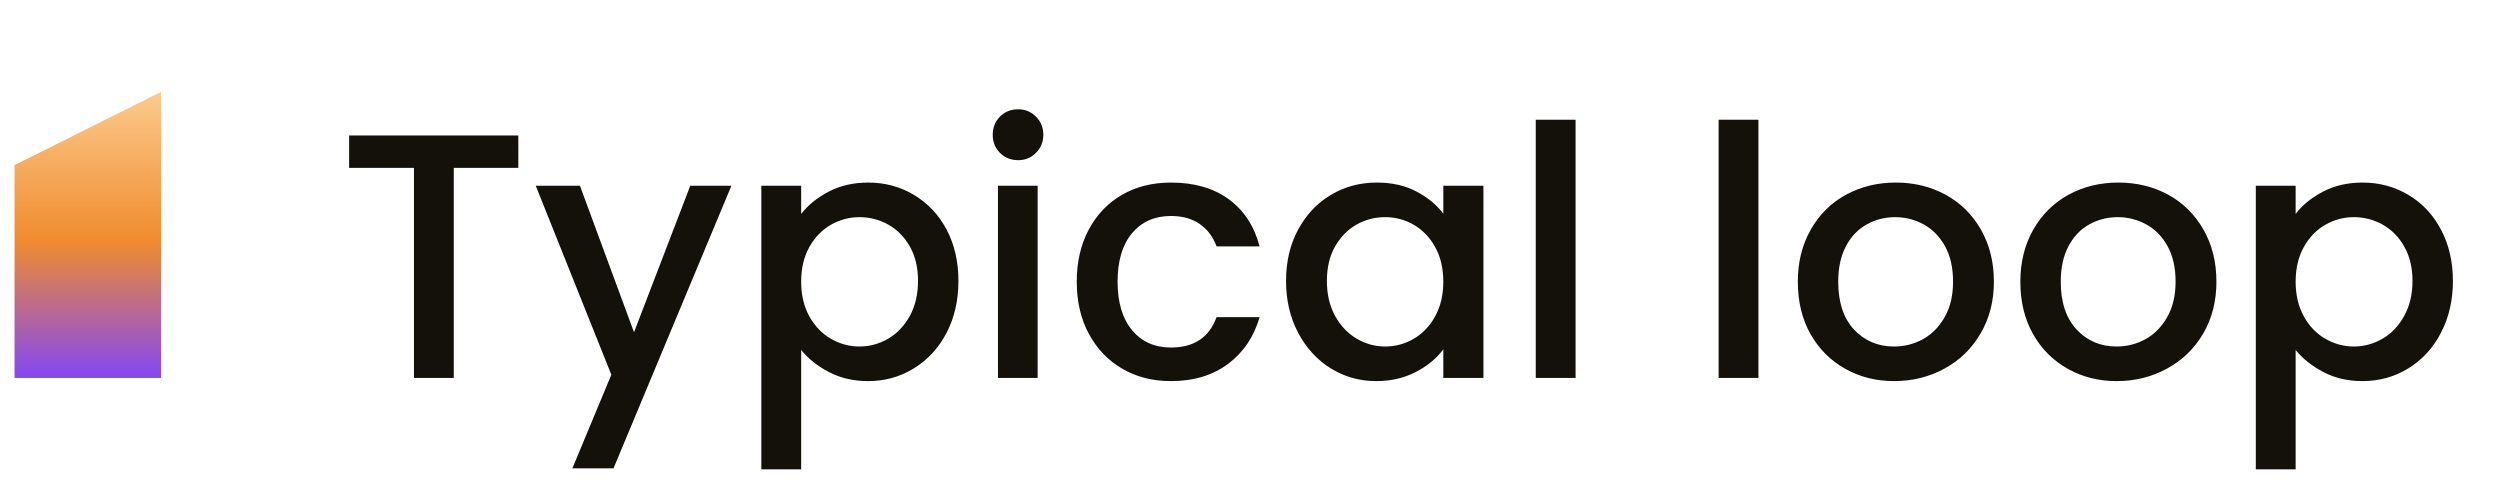
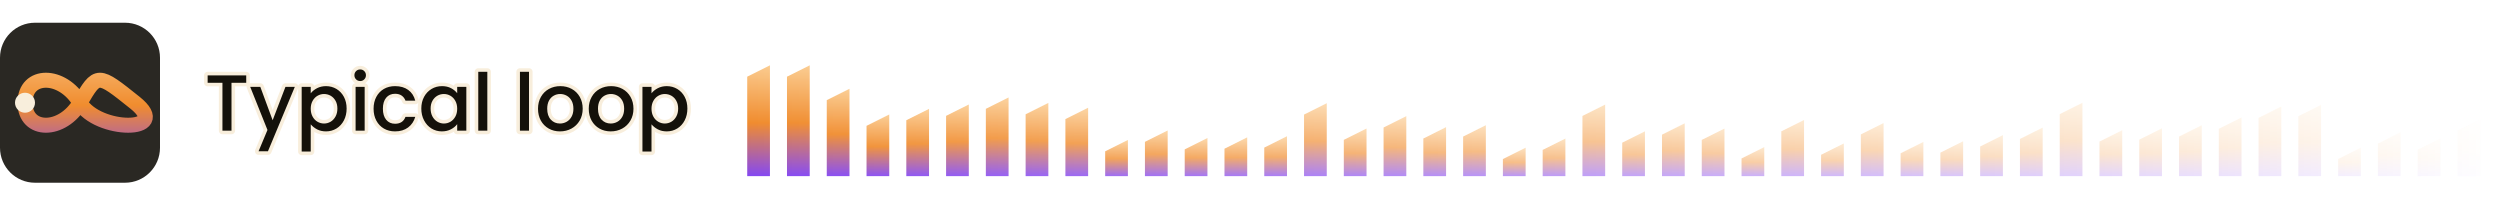
- <svg xmlns="http://www.w3.org/2000/svg" width="172" height="34" viewBox="0 0 172 34" role="img" aria-label="Typical loop">
+ <svg xmlns="http://www.w3.org/2000/svg" width="880" height="72" viewBox="0 0 880 72" role="img" aria-label="Typical loop">
  <defs>
-     <linearGradient id="g" x1="0" y1="0" x2="0" y2="1">
+     <linearGradient id="g" gradientUnits="userSpaceOnUse" x1="0" y1="0" x2="0" y2="72">
+       <stop offset="0" stop-color="#FBCB8E" />
+       <stop offset=".55" stop-color="#F08C2E" />
+       <stop offset="1" stop-color="#8447F2" />
+     </linearGradient>
+     <linearGradient id="gb" x1="0" y1="0" x2="0" y2="1">
+       <stop offset="0" stop-color="#FBCB8E" />
+       <stop offset=".52" stop-color="#F08C2E" />
+       <stop offset="1" stop-color="#8447F2" />
+     </linearGradient>
+     <linearGradient id="ig" gradientUnits="userSpaceOnUse" x1="0" y1="6" x2="0" y2="58">
      <stop offset="0" stop-color="#FBCB8E" />
      <stop offset=".52" stop-color="#F08C2E" />
      <stop offset="1" stop-color="#8447F2" />
    </linearGradient>
  </defs>
-   <style>.t{fill:#14110A}.b{fill:url(#g)}@media (prefers-color-scheme:dark){.t{fill:#F8EEDC}}</style>
-   <path class="b" d="M1 11.36L11.08 6.32V26H1Z" />
-   <path class="t" d="M24.02 9.32L35.66 9.32L35.66 11.55L31.22 11.55L31.22 26L28.48 26L28.48 11.55L24.02 11.55L24.02 9.32ZM47.49 12.78L50.32 12.78L42.21 32.22L39.38 32.22L42.06 25.78L36.86 12.78L39.90 12.78L43.62 22.86L47.49 12.78ZM55.12 14.72Q55.82 13.81 57.02 13.18Q58.22 12.56 59.73 12.56L59.73 12.56Q61.46 12.56 62.88 13.41Q64.31 14.26 65.13 15.80Q65.94 17.34 65.94 19.33L65.94 19.33Q65.94 21.32 65.13 22.89Q64.31 24.46 62.88 25.34Q61.46 26.22 59.73 26.22L59.73 26.22Q58.22 26.22 57.04 25.60Q55.86 24.99 55.12 24.08L55.12 24.08L55.12 32.29L52.38 32.29L52.38 12.78L55.12 12.78L55.12 14.72ZM63.16 19.33Q63.16 17.96 62.60 16.96Q62.03 15.97 61.11 15.45Q60.18 14.94 59.13 14.94L59.13 14.94Q58.10 14.94 57.17 15.46Q56.25 15.99 55.68 17Q55.12 18.01 55.12 19.38L55.12 19.38Q55.12 20.74 55.68 21.76Q56.25 22.78 57.17 23.31Q58.10 23.84 59.13 23.84L59.13 23.84Q60.18 23.84 61.11 23.30Q62.03 22.76 62.60 21.73Q63.16 20.70 63.16 19.33L63.16 19.33ZM70.05 11.02Q69.30 11.02 68.80 10.52Q68.30 10.02 68.30 9.27L68.30 9.27Q68.30 8.53 68.80 8.02Q69.30 7.52 70.05 7.52L70.05 7.52Q70.77 7.52 71.27 8.02Q71.78 8.53 71.78 9.27L71.78 9.27Q71.78 10.02 71.27 10.52Q70.77 11.02 70.05 11.02L70.05 11.02ZM68.66 12.78L71.39 12.78L71.39 26L68.66 26L68.66 12.78ZM74.08 19.38Q74.08 17.34 74.91 15.79Q75.74 14.24 77.20 13.40Q78.66 12.56 80.56 12.56L80.56 12.56Q82.96 12.56 84.53 13.70Q86.10 14.84 86.66 16.95L86.66 16.95L83.70 16.95Q83.34 15.97 82.55 15.42Q81.76 14.86 80.56 14.86L80.56 14.86Q78.88 14.86 77.88 16.05Q76.89 17.24 76.89 19.38L76.89 19.38Q76.89 21.51 77.88 22.71Q78.88 23.91 80.56 23.91L80.56 23.91Q82.94 23.91 83.70 21.82L83.70 21.82L86.66 21.82Q86.08 23.84 84.50 25.03Q82.91 26.22 80.56 26.22L80.56 26.22Q78.66 26.22 77.20 25.36Q75.74 24.51 74.91 22.96Q74.08 21.42 74.08 19.38L74.08 19.38ZM88.48 19.33Q88.48 17.34 89.31 15.80Q90.14 14.26 91.56 13.41Q92.99 12.56 94.72 12.56L94.72 12.56Q96.28 12.56 97.44 13.17Q98.61 13.78 99.30 14.70L99.30 14.70L99.30 12.78L102.06 12.78L102.06 26L99.30 26L99.30 24.03Q98.61 24.97 97.41 25.59Q96.21 26.22 94.67 26.22L94.67 26.22Q92.97 26.22 91.55 25.34Q90.14 24.46 89.31 22.89Q88.48 21.32 88.48 19.33L88.48 19.33ZM99.30 19.38Q99.30 18.01 98.74 17Q98.18 15.99 97.26 15.46Q96.35 14.94 95.30 14.94L95.30 14.94Q94.24 14.94 93.33 15.45Q92.42 15.97 91.85 16.96Q91.29 17.96 91.29 19.33L91.29 19.33Q91.29 20.70 91.85 21.73Q92.42 22.76 93.34 23.30Q94.26 23.84 95.30 23.84L95.30 23.84Q96.35 23.84 97.26 23.31Q98.18 22.78 98.74 21.76Q99.30 20.74 99.30 19.38L99.30 19.38ZM105.66 8.24L108.40 8.24L108.40 26L105.66 26L105.66 8.24ZM118.24 8.24L120.98 8.24L120.98 26L118.24 26L118.24 8.24ZM130.31 26.22Q128.44 26.22 126.93 25.36Q125.42 24.51 124.55 22.96Q123.69 21.42 123.69 19.38L123.69 19.38Q123.69 17.36 124.58 15.80Q125.46 14.24 127.00 13.40Q128.54 12.56 130.43 12.56L130.43 12.56Q132.33 12.56 133.86 13.40Q135.40 14.24 136.29 15.80Q137.18 17.36 137.18 19.38L137.18 19.38Q137.18 21.39 136.26 22.95Q135.35 24.51 133.78 25.36Q132.21 26.22 130.31 26.22L130.31 26.22ZM130.31 23.84Q131.37 23.84 132.29 23.34Q133.22 22.83 133.79 21.82Q134.37 20.82 134.37 19.38L134.37 19.38Q134.37 17.94 133.82 16.94Q133.26 15.94 132.35 15.44Q131.44 14.94 130.38 14.94L130.38 14.94Q129.33 14.94 128.43 15.44Q127.53 15.94 127.00 16.94Q126.47 17.94 126.47 19.38L126.47 19.38Q126.47 21.51 127.56 22.68Q128.66 23.84 130.31 23.84L130.31 23.84ZM145.62 26.22Q143.75 26.22 142.24 25.36Q140.73 24.51 139.86 22.96Q139.00 21.42 139.00 19.38L139.00 19.38Q139.00 17.36 139.89 15.80Q140.78 14.24 142.31 13.40Q143.85 12.56 145.74 12.56L145.74 12.56Q147.64 12.56 149.18 13.40Q150.71 14.24 151.60 15.80Q152.49 17.36 152.49 19.38L152.49 19.38Q152.49 21.39 151.58 22.95Q150.66 24.51 149.09 25.36Q147.52 26.22 145.62 26.22L145.62 26.22ZM145.62 23.84Q146.68 23.84 147.60 23.34Q148.53 22.83 149.10 21.82Q149.68 20.82 149.68 19.38L149.68 19.38Q149.68 17.94 149.13 16.94Q148.58 15.94 147.66 15.44Q146.75 14.94 145.70 14.94L145.70 14.94Q144.64 14.94 143.74 15.44Q142.84 15.94 142.31 16.94Q141.78 17.94 141.78 19.38L141.78 19.38Q141.78 21.51 142.88 22.68Q143.97 23.84 145.62 23.84L145.62 23.84ZM157.94 14.72Q158.63 13.81 159.83 13.18Q161.03 12.56 162.54 12.56L162.54 12.56Q164.27 12.56 165.70 13.41Q167.13 14.26 167.94 15.80Q168.76 17.34 168.76 19.33L168.76 19.33Q168.76 21.32 167.94 22.89Q167.13 24.46 165.70 25.34Q164.27 26.22 162.54 26.22L162.54 26.22Q161.03 26.22 159.86 25.60Q158.68 24.99 157.94 24.08L157.94 24.08L157.94 32.29L155.20 32.29L155.20 12.78L157.94 12.78L157.94 14.72ZM165.98 19.33Q165.98 17.96 165.41 16.96Q164.85 15.97 163.92 15.45Q163.00 14.94 161.94 14.94L161.94 14.94Q160.91 14.94 159.99 15.46Q159.06 15.99 158.50 17Q157.94 18.01 157.94 19.38L157.94 19.38Q157.94 20.74 158.50 21.76Q159.06 22.78 159.99 23.31Q160.91 23.84 161.94 23.84L161.94 23.84Q163.00 23.84 163.92 23.30Q164.85 22.76 165.41 21.73Q165.98 20.70 165.98 19.33L165.98 19.33Z" />
+   <style>.t{fill:#14110A;stroke:#F8EEDC;paint-order:stroke;stroke-linejoin:round}@media (prefers-color-scheme:dark){.t{fill:#F8EEDC;stroke:#14110A}}</style>
+   <linearGradient id="fade" gradientUnits="userSpaceOnUse" x1="263.02" x2="880">
+     <stop offset="0" stop-color="#fff" />
+     <stop offset="1" stop-color="#fff" stop-opacity="0" />
+   </linearGradient>
+   <mask id="m">
+     <rect width="880" height="72" fill="url(#fade)" />
+   </mask>
+   <g transform="translate(0 8) scale(0.88)">
+     <rect width="64" height="64" rx="14" fill="#2A2823" />
+     <path d="M32 32C25 20 10 20 10 32S25 44 32 32 39 20 54 32 39 44 32 32" fill="none" stroke="url(#ig)" stroke-width="6" stroke-linecap="round" stroke-linejoin="round" />
+     <circle cx="10" cy="32" r="4" fill="#F8EEDC" />
+   </g>
+   <path class="t" stroke-width="2.52" d="M73.09 26.54L86.67 26.54L86.67 29.14L81.49 29.14L81.49 46L78.30 46L78.30 29.14L73.09 29.14L73.09 26.54ZM100.48 30.57L103.78 30.57L94.32 53.25L91.01 53.25L94.15 45.75L88.07 30.57L91.63 30.57L95.97 42.33L100.48 30.57ZM109.38 32.84Q110.19 31.78 111.59 31.05Q112.99 30.32 114.76 30.32L114.76 30.32Q116.77 30.32 118.44 31.31Q120.10 32.31 121.06 34.10Q122.01 35.89 122.01 38.22L122.01 38.22Q122.01 40.54 121.06 42.37Q120.10 44.21 118.44 45.23Q116.77 46.25 114.76 46.25L114.76 46.25Q112.99 46.25 111.62 45.54Q110.25 44.82 109.38 43.76L109.38 43.76L109.38 53.34L106.19 53.34L106.19 30.57L109.38 30.57L109.38 32.84ZM118.76 38.22Q118.76 36.62 118.10 35.46Q117.44 34.30 116.37 33.69Q115.29 33.09 114.06 33.09L114.06 33.09Q112.85 33.09 111.77 33.71Q110.70 34.32 110.04 35.50Q109.38 36.68 109.38 38.27L109.38 38.27Q109.38 39.87 110.04 41.06Q110.70 42.25 111.77 42.86Q112.85 43.48 114.06 43.48L114.06 43.48Q115.29 43.48 116.37 42.85Q117.44 42.22 118.10 41.02Q118.76 39.81 118.76 38.22L118.76 38.22ZM126.80 28.53Q125.93 28.53 125.34 27.94Q124.75 27.35 124.75 26.48L124.75 26.48Q124.75 25.62 125.34 25.03Q125.93 24.44 126.80 24.44L126.80 24.44Q127.64 24.44 128.22 25.03Q128.81 25.62 128.81 26.48L128.81 26.48Q128.81 27.35 128.22 27.94Q127.64 28.53 126.80 28.53L126.80 28.53ZM125.17 30.57L128.36 30.57L128.36 46L125.17 46L125.17 30.57ZM131.50 38.27Q131.50 35.89 132.47 34.09Q133.43 32.28 135.14 31.30Q136.85 30.32 139.06 30.32L139.06 30.32Q141.86 30.32 143.69 31.65Q145.53 32.98 146.17 35.44L146.17 35.44L142.73 35.44Q142.31 34.30 141.38 33.65Q140.46 33.01 139.06 33.01L139.06 33.01Q137.10 33.01 135.94 34.39Q134.78 35.78 134.78 38.27L134.78 38.27Q134.78 40.76 135.94 42.16Q137.10 43.56 139.06 43.56L139.06 43.56Q141.83 43.56 142.73 41.13L142.73 41.13L146.17 41.13Q145.50 43.48 143.65 44.87Q141.80 46.25 139.06 46.25L139.06 46.25Q136.85 46.25 135.14 45.26Q133.43 44.26 132.47 42.46Q131.50 40.65 131.50 38.27L131.50 38.27ZM148.30 38.22Q148.30 35.89 149.27 34.10Q150.23 32.31 151.90 31.31Q153.56 30.32 155.58 30.32L155.58 30.32Q157.40 30.32 158.76 31.03Q160.12 31.75 160.93 32.81L160.93 32.81L160.93 30.57L164.15 30.57L164.15 46L160.93 46L160.93 43.70Q160.12 44.80 158.72 45.52Q157.32 46.25 155.52 46.25L155.52 46.25Q153.54 46.25 151.88 45.23Q150.23 44.21 149.27 42.37Q148.30 40.54 148.30 38.22L148.30 38.22ZM160.93 38.27Q160.93 36.68 160.27 35.50Q159.61 34.32 158.55 33.71Q157.48 33.09 156.25 33.09L156.25 33.09Q155.02 33.09 153.96 33.69Q152.89 34.30 152.23 35.46Q151.58 36.62 151.58 38.22L151.58 38.22Q151.58 39.81 152.23 41.02Q152.89 42.22 153.97 42.85Q155.05 43.48 156.25 43.48L156.25 43.48Q157.48 43.48 158.55 42.86Q159.61 42.25 160.27 41.06Q160.93 39.87 160.93 38.27L160.93 38.27ZM168.35 25.28L171.54 25.28L171.54 46L168.35 46L168.35 25.28ZM183.02 25.28L186.21 25.28L186.21 46L183.02 46L183.02 25.28ZM197.10 46.25Q194.92 46.25 193.16 45.26Q191.39 44.26 190.38 42.46Q189.38 40.65 189.38 38.27L189.38 38.27Q189.38 35.92 190.41 34.10Q191.45 32.28 193.24 31.30Q195.03 30.32 197.24 30.32L197.24 30.32Q199.46 30.32 201.25 31.30Q203.04 32.28 204.08 34.10Q205.11 35.92 205.11 38.27L205.11 38.27Q205.11 40.62 204.05 42.44Q202.98 44.26 201.15 45.26Q199.32 46.25 197.10 46.25L197.10 46.25ZM197.10 43.48Q198.34 43.48 199.41 42.89Q200.49 42.30 201.16 41.13Q201.84 39.95 201.84 38.27L201.84 38.27Q201.84 36.59 201.19 35.43Q200.55 34.27 199.48 33.68Q198.42 33.09 197.19 33.09L197.19 33.09Q195.96 33.09 194.91 33.68Q193.86 34.27 193.24 35.43Q192.62 36.59 192.62 38.27L192.62 38.27Q192.62 40.76 193.90 42.12Q195.17 43.48 197.10 43.48L197.10 43.48ZM214.97 46.25Q212.78 46.25 211.02 45.26Q209.26 44.26 208.25 42.46Q207.24 40.65 207.24 38.27L207.24 38.27Q207.24 35.92 208.28 34.10Q209.31 32.28 211.10 31.30Q212.90 30.32 215.11 30.32L215.11 30.32Q217.32 30.32 219.11 31.30Q220.90 32.28 221.94 34.10Q222.98 35.92 222.98 38.27L222.98 38.27Q222.98 40.62 221.91 42.44Q220.85 44.26 219.01 45.26Q217.18 46.25 214.97 46.25L214.97 46.25ZM214.97 43.48Q216.20 43.48 217.28 42.89Q218.36 42.30 219.03 41.13Q219.70 39.95 219.70 38.27L219.70 38.27Q219.70 36.59 219.06 35.43Q218.41 34.27 217.35 33.68Q216.28 33.09 215.05 33.09L215.05 33.09Q213.82 33.09 212.77 33.68Q211.72 34.27 211.10 35.43Q210.49 36.59 210.49 38.27L210.49 38.27Q210.49 40.76 211.76 42.12Q213.04 43.48 214.97 43.48L214.97 43.48ZM229.33 32.84Q230.14 31.78 231.54 31.05Q232.94 30.32 234.71 30.32L234.71 30.32Q236.72 30.32 238.39 31.31Q240.06 32.31 241.01 34.10Q241.96 35.89 241.96 38.22L241.96 38.22Q241.96 40.54 241.01 42.37Q240.06 44.21 238.39 45.23Q236.72 46.25 234.71 46.25L234.71 46.25Q232.94 46.25 231.57 45.54Q230.20 44.82 229.33 43.76L229.33 43.76L229.33 53.34L226.14 53.34L226.14 30.57L229.33 30.57L229.33 32.84ZM238.71 38.22Q238.71 36.62 238.05 35.46Q237.40 34.30 236.32 33.69Q235.24 33.09 234.01 33.09L234.01 33.09Q232.80 33.09 231.73 33.71Q230.65 34.32 229.99 35.50Q229.33 36.68 229.33 38.27L229.33 38.27Q229.33 39.87 229.99 41.06Q230.65 42.25 231.73 42.86Q232.80 43.48 234.01 43.48L234.01 43.48Q235.24 43.48 236.32 42.85Q237.40 42.22 238.05 41.02Q238.71 39.81 238.71 38.22L238.71 38.22Z" />
+   <g mask="url(#m)">
+     <path fill="url(#gb)" d="M263.02 26.99L271.02 22.99V62H263.02Z" />
+     <path fill="url(#gb)" d="M277.02 26.99L285.02 22.99V62H277.02Z" />
+     <path fill="url(#gb)" d="M291.02 35.25L299.02 31.25V62H291.02Z" />
+     <path fill="url(#gb)" d="M305.02 44.29L313.02 40.29V62H305.02Z" />
+     <path fill="url(#gb)" d="M319.02 42.32L327.02 38.32V62H319.02Z" />
+     <path fill="url(#gb)" d="M333.02 40.78L341.02 36.78V62H333.02Z" />
+     <path fill="url(#gb)" d="M347.02 38.3L355.02 34.3V62H347.02Z" />
+     <path fill="url(#gb)" d="M361.02 40.22L369.02 36.22V62H361.02Z" />
+     <path fill="url(#gb)" d="M375.02 41.92L383.02 37.92V62H375.02Z" />
+     <path fill="url(#gb)" d="M389.02 53.26L397.02 49.26V62H389.02Z" />
+     <path fill="url(#gb)" d="M403.02 49.92L411.02 45.92V62H403.02Z" />
+     <path fill="url(#gb)" d="M417.02 52.58L425.02 48.58V62H417.02Z" />
+     <path fill="url(#gb)" d="M431.02 52.34L439.02 48.34V62H431.02Z" />
+     <path fill="url(#gb)" d="M445.02 51.95L453.02 47.95V62H445.02Z" />
+     <path fill="url(#gb)" d="M459.02 40.33L467.02 36.33V62H459.02Z" />
+     <path fill="url(#gb)" d="M473.02 49.23L481.02 45.23V62H473.02Z" />
+     <path fill="url(#gb)" d="M487.02 44.88L495.02 40.88V62H487.02Z" />
+     <path fill="url(#gb)" d="M501.02 48.75L509.02 44.75V62H501.02Z" />
+     <path fill="url(#gb)" d="M515.02 48.07L523.02 44.07V62H515.02Z" />
+     <path fill="url(#gb)" d="M529.02 55.98L537.02 51.98V62H529.02Z" />
+     <path fill="url(#gb)" d="M543.02 52.77L551.02 48.77V62H543.02Z" />
+     <path fill="url(#gb)" d="M557.02 40.81L565.02 36.81V62H557.02Z" />
+     <path fill="url(#gb)" d="M571.02 50.22L579.02 46.22V62H571.02Z" />
+     <path fill="url(#gb)" d="M585.02 47.4L593.02 43.4V62H585.02Z" />
+     <path fill="url(#gb)" d="M599.02 49.24L607.02 45.24V62H599.02Z" />
+     <path fill="url(#gb)" d="M613.02 55.77L621.02 51.77V62H613.02Z" />
+     <path fill="url(#gb)" d="M627.02 46.23L635.02 42.23V62H627.02Z" />
+     <path fill="url(#gb)" d="M641.02 54.48L649.02 50.48V62H641.02Z" />
+     <path fill="url(#gb)" d="M655.02 47.31L663.02 43.31V62H655.02Z" />
+     <path fill="url(#gb)" d="M669.02 53.95L677.02 49.95V62H669.02Z" />
+     <path fill="url(#gb)" d="M683.02 53.72L691.02 49.72V62H683.02Z" />
+     <path fill="url(#gb)" d="M697.02 51.56L705.02 47.56V62H697.02Z" />
+     <path fill="url(#gb)" d="M711.02 48.91L719.02 44.91V62H711.02Z" />
+     <path fill="url(#gb)" d="M725.02 40.17L733.02 36.17V62H725.02Z" />
+     <path fill="url(#gb)" d="M739.02 49.83L747.02 45.83V62H739.02Z" />
+     <path fill="url(#gb)" d="M753.02 49.16L761.02 45.16V62H753.02Z" />
+     <path fill="url(#gb)" d="M767.02 48.07L775.02 44.07V62H767.02Z" />
+     <path fill="url(#gb)" d="M781.02 45.34L789.02 41.34V62H781.02Z" />
+     <path fill="url(#gb)" d="M795.02 41.48L803.02 37.48V62H795.02Z" />
+     <path fill="url(#gb)" d="M809.02 40.9L817.02 36.9V62H809.02Z" />
+     <path fill="url(#gb)" d="M823.02 55.97L831.02 51.97V62H823.02Z" />
+     <path fill="url(#gb)" d="M837.02 50.53L845.02 46.53V62H837.02Z" />
+     <path fill="url(#gb)" d="M851.02 52.69L859.02 48.69V62H851.02Z" />
+     <path fill="url(#gb)" d="M865.02 45.96L873.02 41.96V62H865.02Z" />
+   </g>
</svg>
